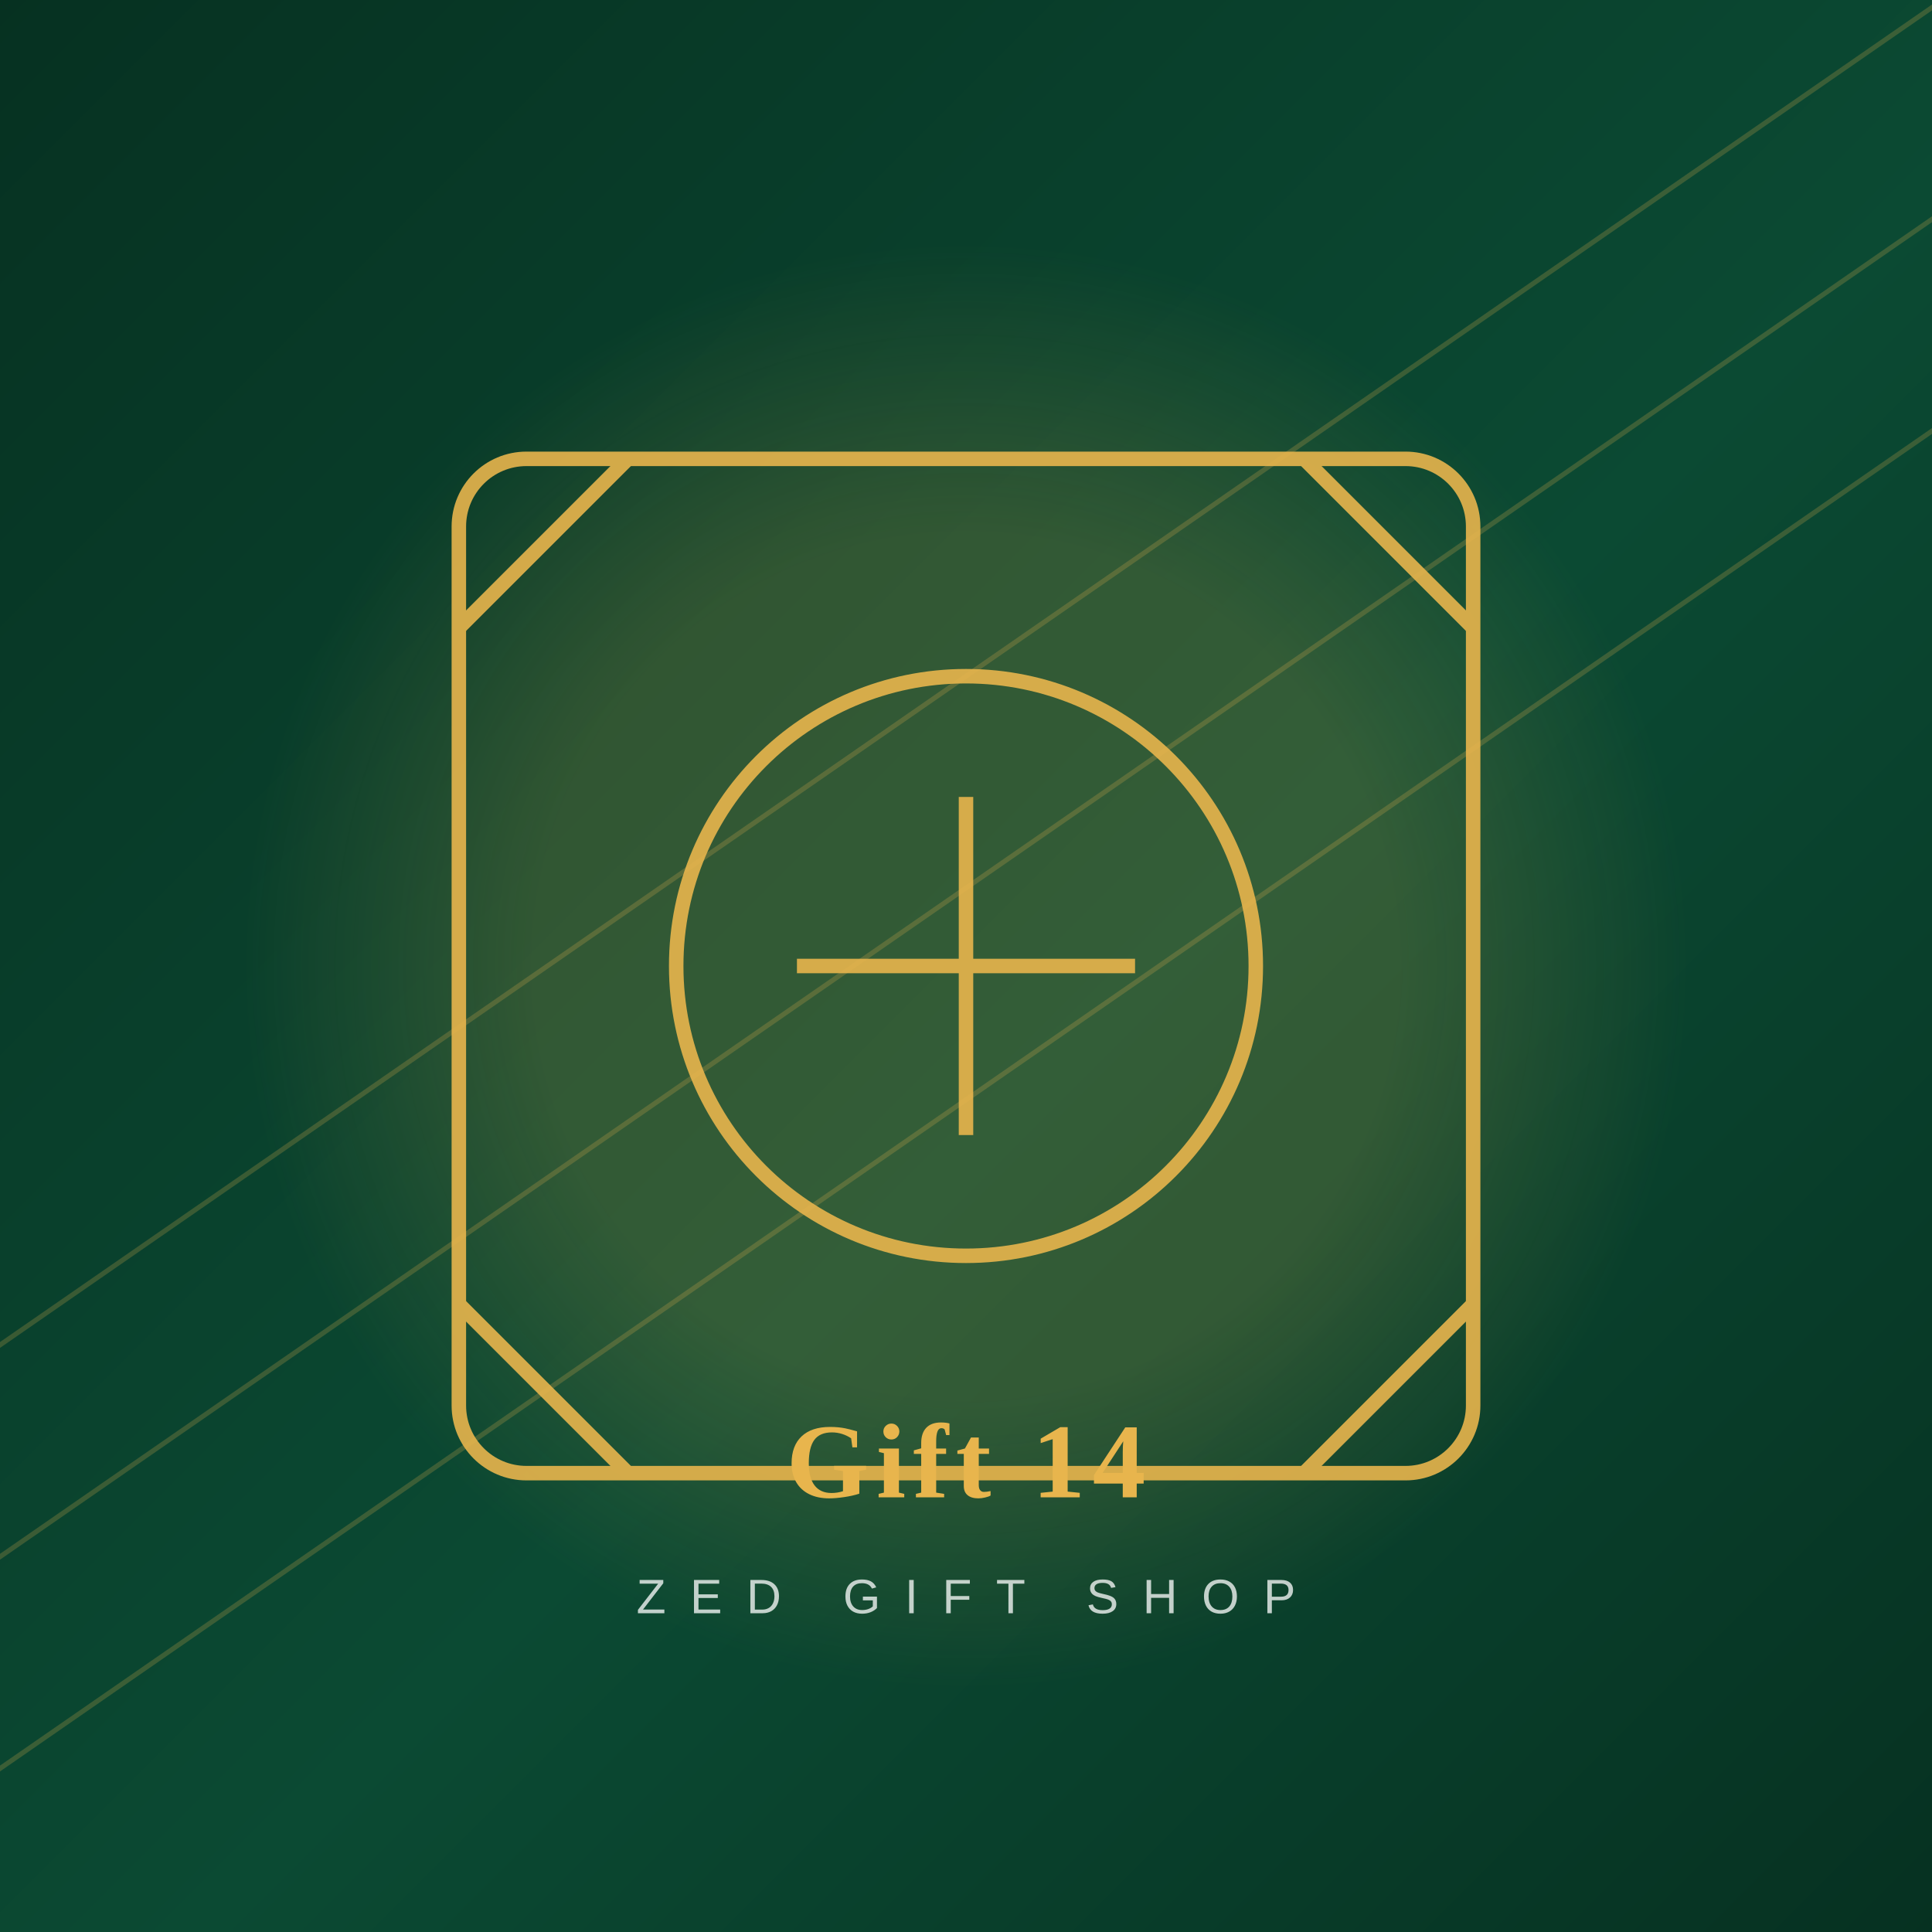
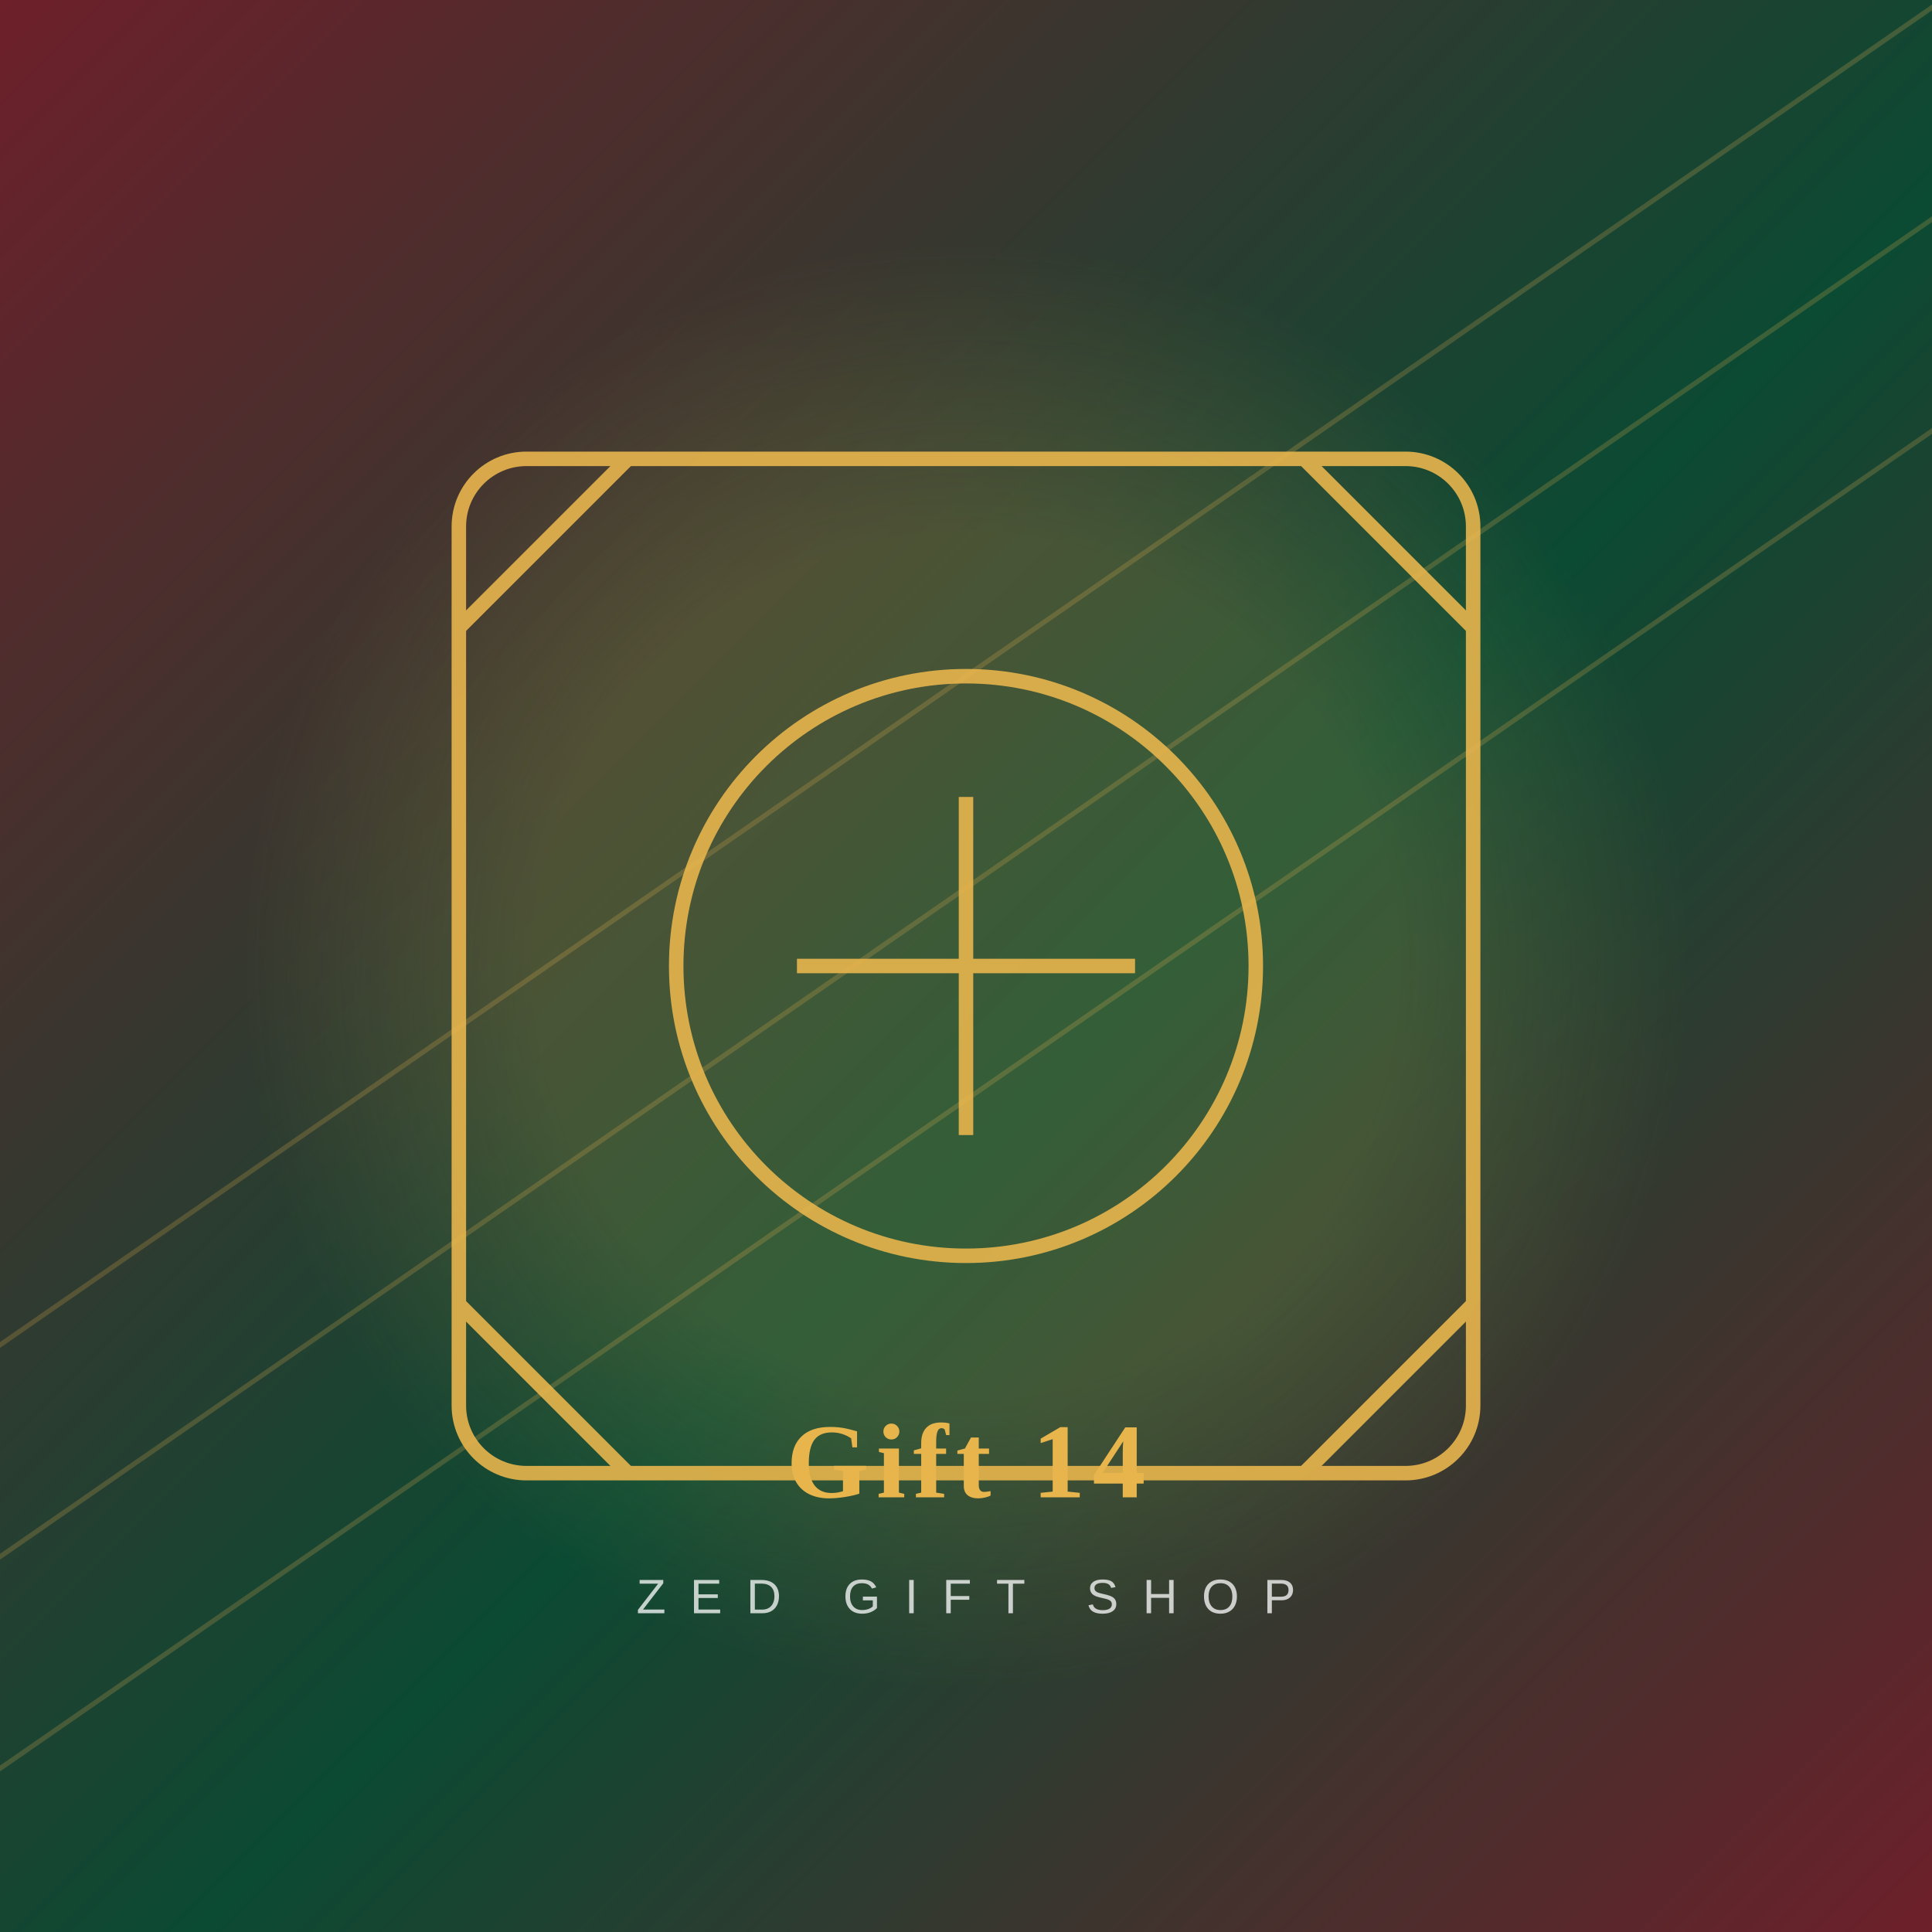
<svg xmlns="http://www.w3.org/2000/svg" width="800" height="800" viewBox="0 0 800 800">
  <defs>
    <linearGradient id="bg" x1="0" y1="0" x2="1" y2="1">
-       <stop offset="0" stop-color="#063121" />
+       <stop offset="0" stop-color="#6E1F2A" />
      <stop offset="0.55" stop-color="#0b4a33" />
-       <stop offset="1" stop-color="#063121" />
+       <stop offset="1" stop-color="#6E1F2A" />
    </linearGradient>
    <radialGradient id="glow" cx="0.5" cy="0.5" r="0.5">
      <stop offset="0.6" stop-color="#E8B54D" stop-opacity="0.18" />
      <stop offset="1" stop-color="#E8B54D" stop-opacity="0" />
    </radialGradient>
  </defs>
  <rect width="800" height="800" fill="url(#bg)" />
  <circle cx="400" cy="400" r="300" fill="url(#glow)" />
  <g stroke="#E8B54D" stroke-opacity="0.22" stroke-width="2">
    <path d="M-120 640 L920 -80" />
    <path d="M-80 700 L960 -20" />
    <path d="M-40 760 L1000 40" />
  </g>
  <g fill="none" stroke="#E8B54D" stroke-width="6" opacity="0.9">
    <rect x="190" y="190" width="420" height="420" rx="28" />
    <path d="M260 190 L190 260 M540 190 L610 260 M260 610 L190 540 M540 610 L610 540" />
    <circle cx="400" cy="400" r="120" />
    <path d="M400 330 L400 470 M330 400 L470 400" />
  </g>
  <text x="400" y="620" text-anchor="middle" font-family="Georgia, 'Times New Roman', serif" font-size="44" font-weight="bold" letter-spacing="3" fill="#E8B54D">Gift 14</text>
  <text x="400" y="668" text-anchor="middle" font-family="Arial, sans-serif" font-size="20" letter-spacing="10" fill="#ffffff" fill-opacity="0.75">ZED GIFT SHOP</text>
</svg>
